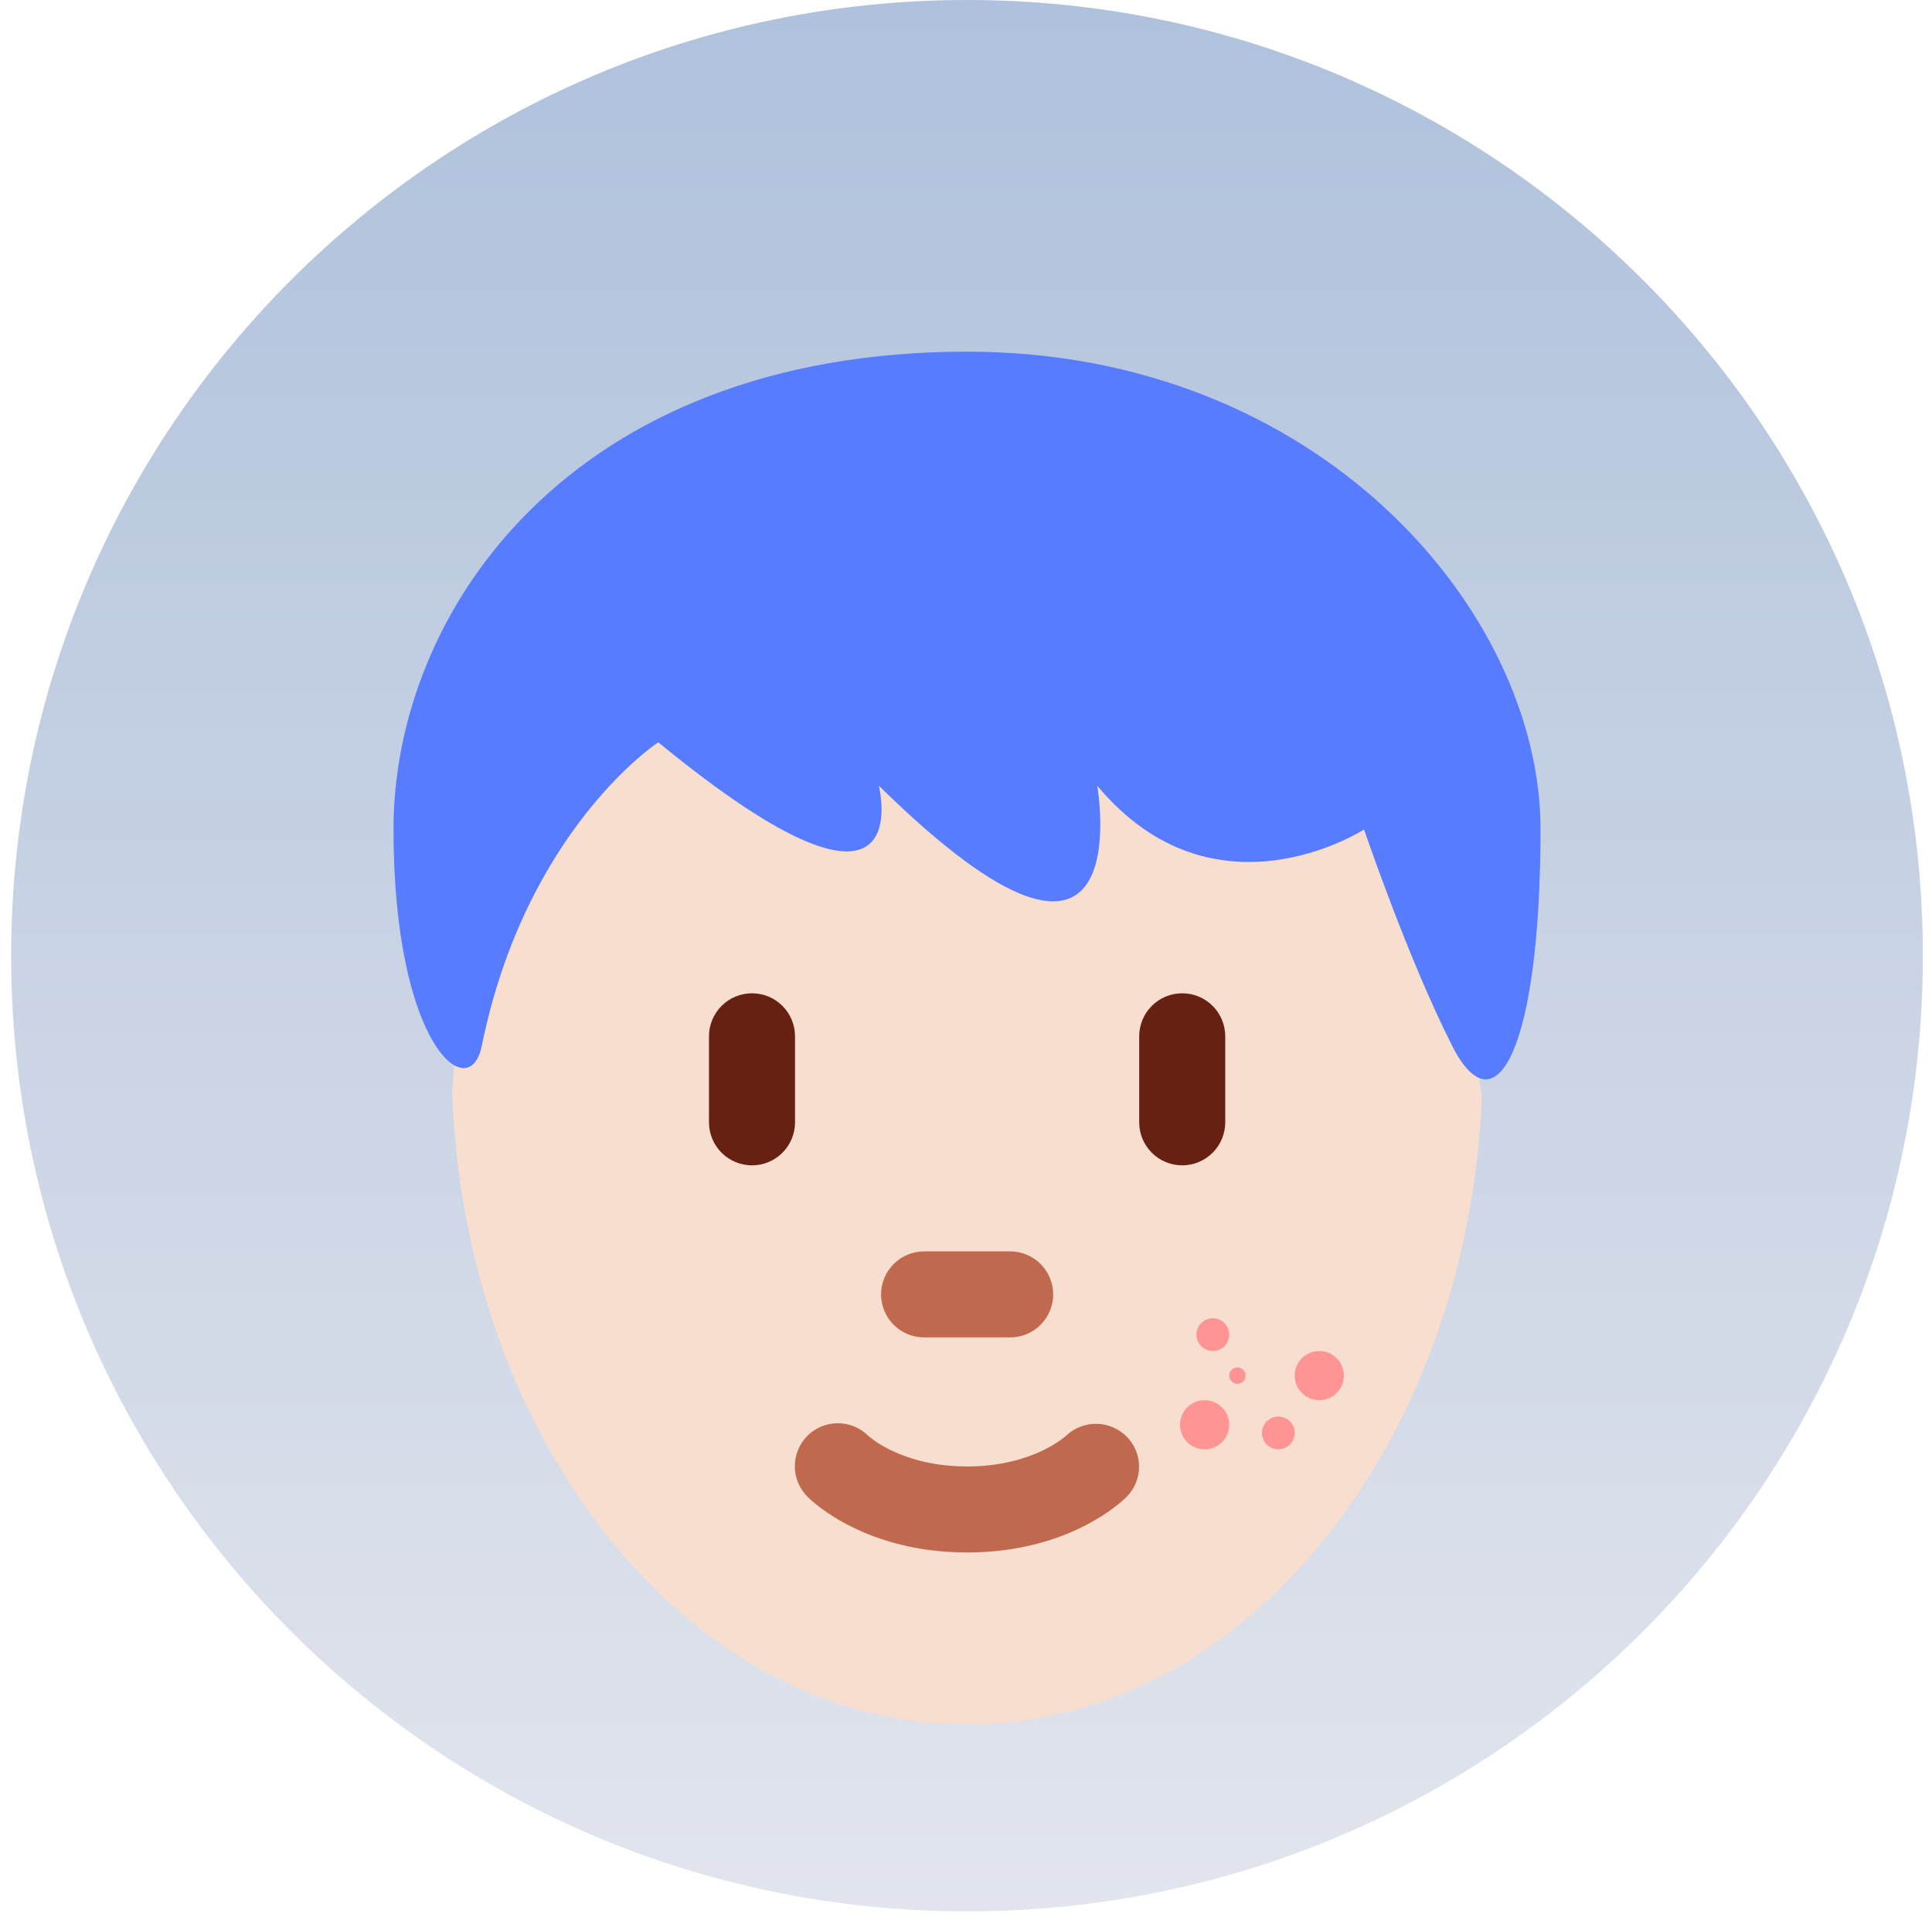
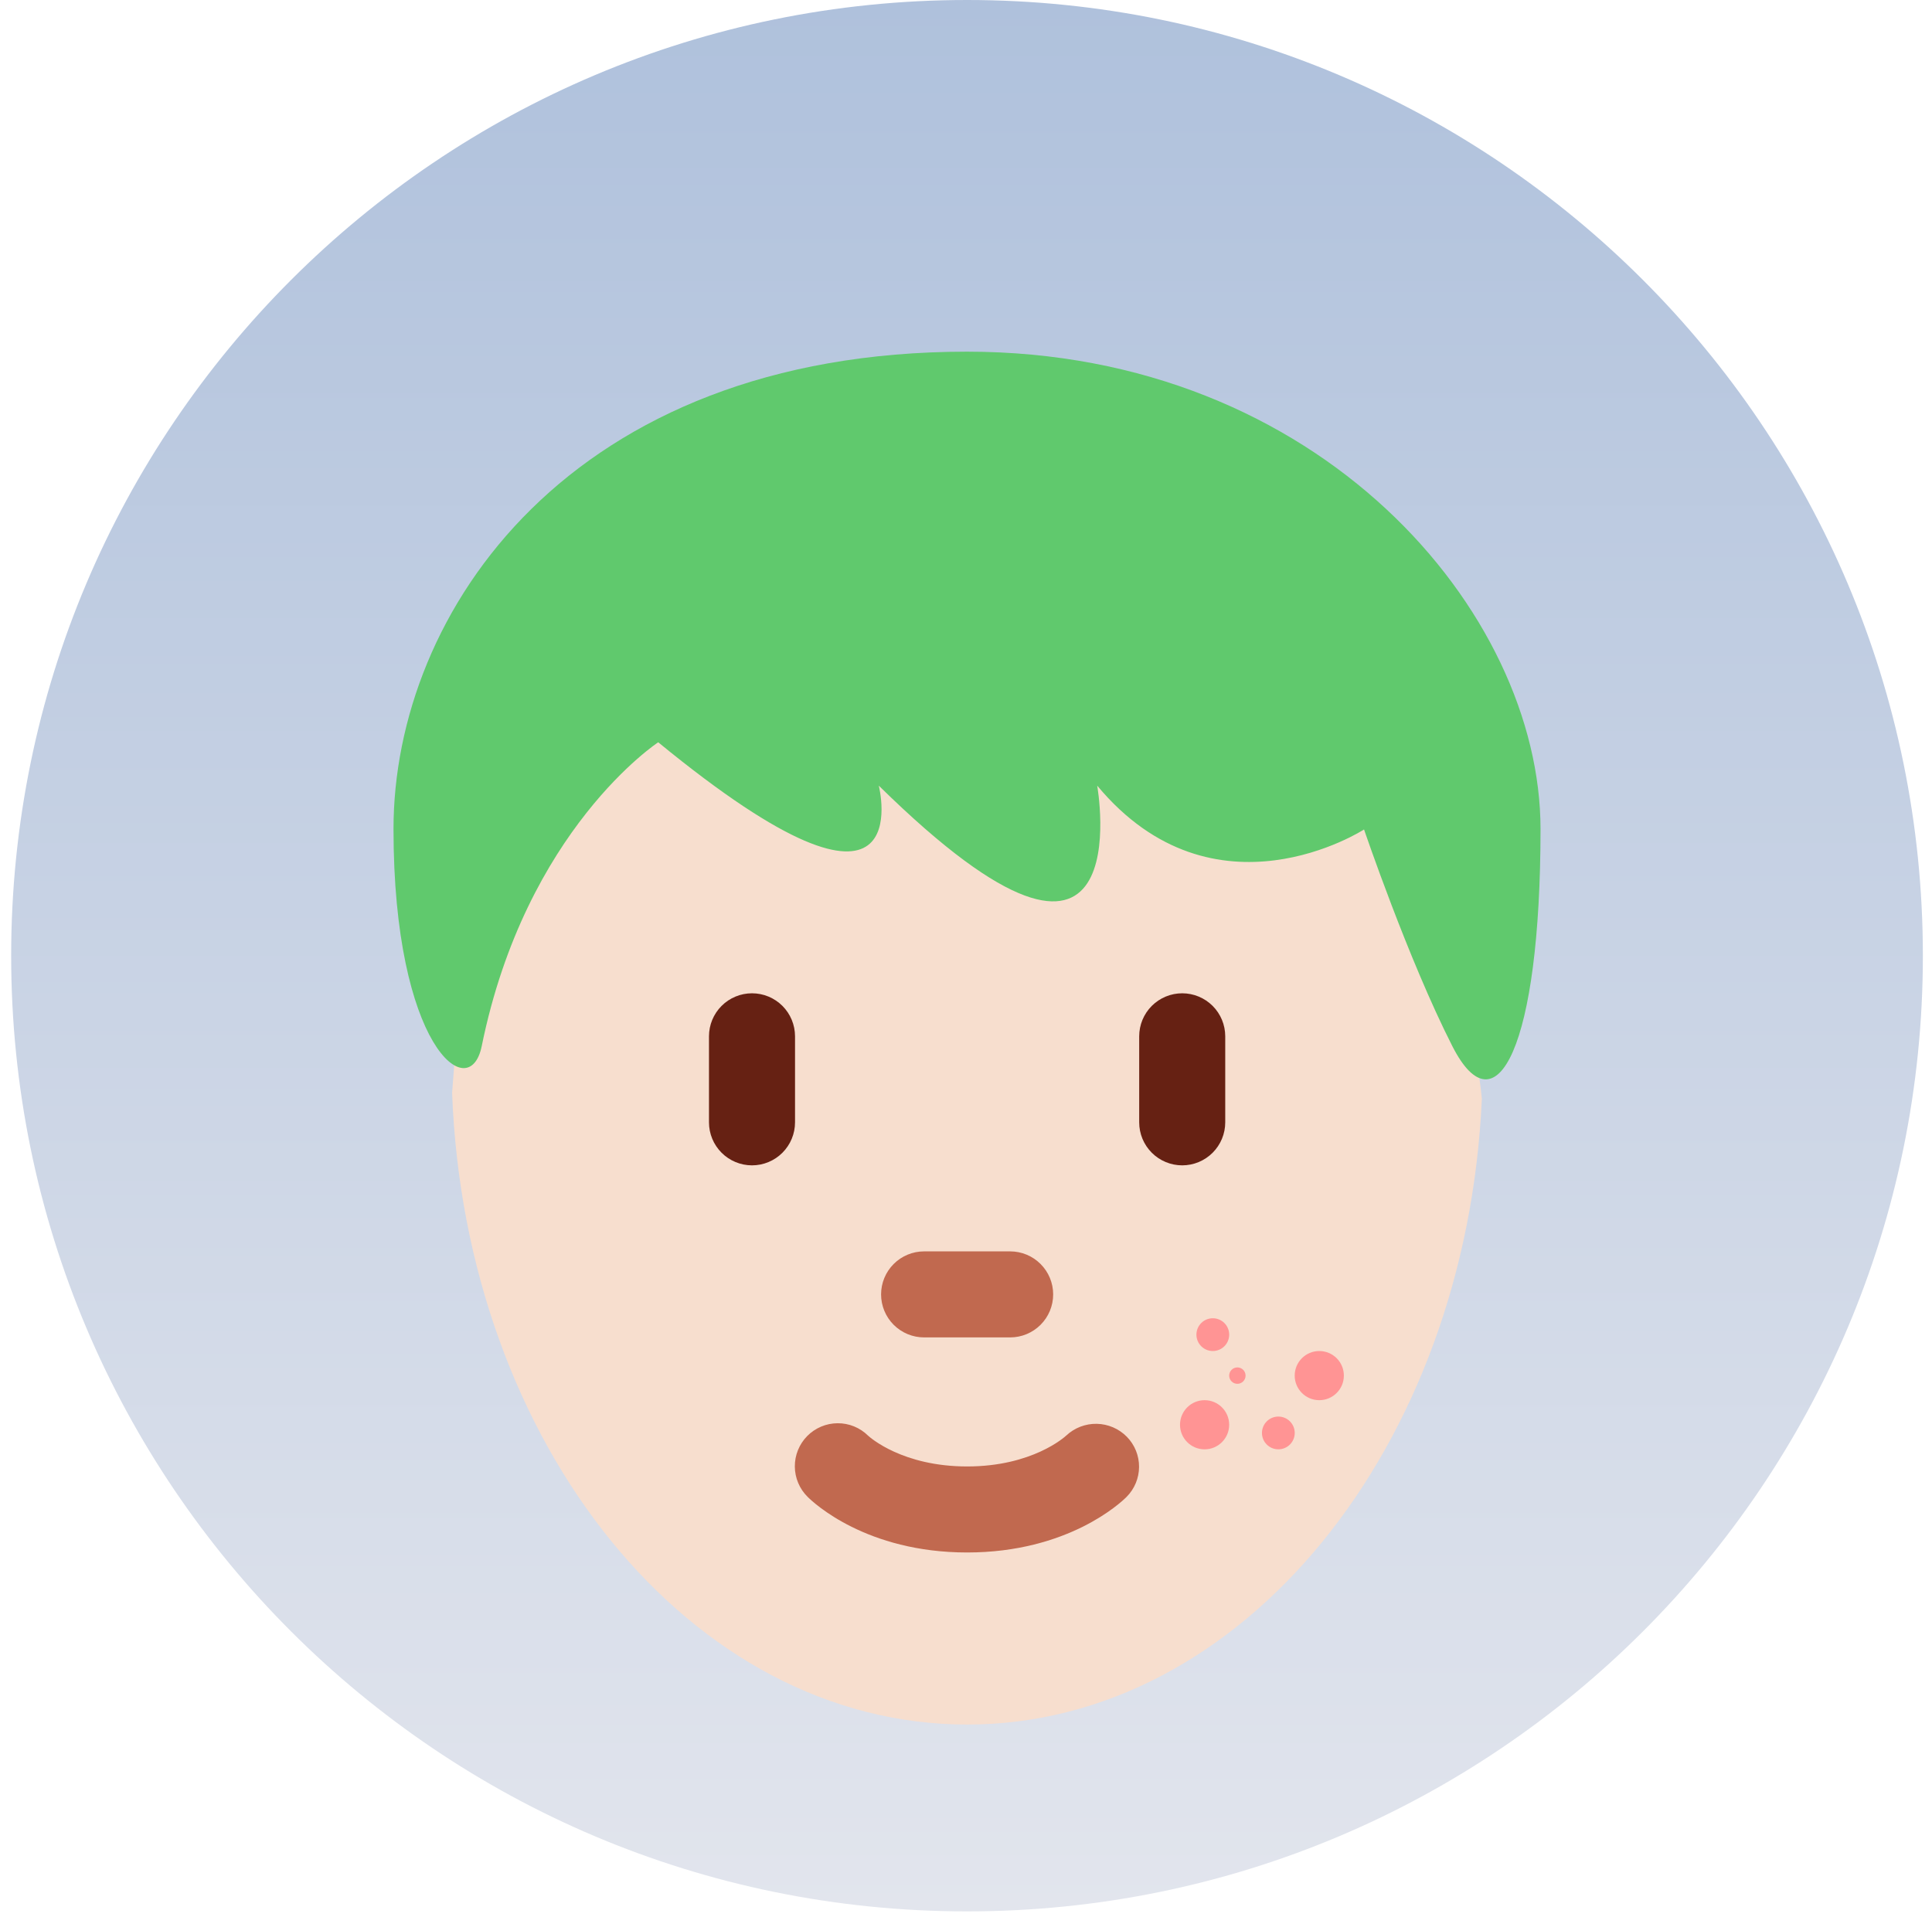
<svg xmlns="http://www.w3.org/2000/svg" width="127" height="126" viewBox="0 0 127 126" fill="none">
  <circle cx="63.567" cy="62.833" r="62.833" fill="url(#paint0_linear_4741_2341)" />
  <path d="M78.727 46.326C67.415 46.326 42.948 43.385 42.948 43.385C42.948 43.385 38.056 48.766 35.228 51.594C29.959 56.863 30.417 63.531 29.719 71.848C30.587 94.964 45.386 113.382 63.572 113.382C81.654 113.382 96.394 95.17 97.409 72.233C96.413 61.967 89.502 46.326 78.727 46.326Z" fill="#F7DECE" />
  <path d="M63.574 102.069C56.936 102.069 53.464 98.789 53.09 98.413C52.556 97.886 52.253 97.169 52.248 96.419C52.243 95.669 52.536 94.948 53.062 94.414C53.589 93.88 54.306 93.577 55.056 93.572C55.806 93.566 56.527 93.859 57.061 94.386C57.205 94.519 59.34 96.413 63.574 96.413C67.869 96.413 70.002 94.462 70.092 94.38C70.635 93.871 71.356 93.595 72.1 93.61C72.844 93.626 73.552 93.931 74.074 94.462C74.591 94.99 74.88 95.701 74.876 96.441C74.873 97.18 74.579 97.889 74.057 98.413C73.684 98.789 70.211 102.069 63.574 102.069ZM66.402 87.929H60.746C59.996 87.929 59.276 87.631 58.746 87.101C58.216 86.571 57.918 85.851 57.918 85.101C57.918 84.351 58.216 83.632 58.746 83.102C59.276 82.571 59.996 82.273 60.746 82.273H66.402C67.152 82.273 67.871 82.571 68.401 83.102C68.932 83.632 69.23 84.351 69.23 85.101C69.23 85.851 68.932 86.571 68.401 87.101C67.871 87.631 67.152 87.929 66.402 87.929Z" fill="#C1694F" />
  <path d="M49.433 76.617C48.683 76.617 47.964 76.319 47.434 75.788C46.903 75.258 46.605 74.539 46.605 73.789V68.133C46.605 67.383 46.903 66.663 47.434 66.133C47.964 65.603 48.683 65.305 49.433 65.305C50.183 65.305 50.903 65.603 51.433 66.133C51.963 66.663 52.261 67.383 52.261 68.133V73.789C52.261 74.539 51.963 75.258 51.433 75.788C50.903 76.319 50.183 76.617 49.433 76.617ZM77.713 76.617C76.963 76.617 76.244 76.319 75.713 75.788C75.183 75.258 74.885 74.539 74.885 73.789V68.133C74.885 67.383 75.183 66.663 75.713 66.133C76.244 65.603 76.963 65.305 77.713 65.305C78.463 65.305 79.182 65.603 79.713 66.133C80.243 66.663 80.541 67.383 80.541 68.133V73.789C80.541 74.539 80.243 75.258 79.713 75.788C79.182 76.319 78.463 76.617 77.713 76.617Z" fill="#662113" />
-   <path d="M63.567 23.121C86.77 23.121 101.266 40.242 101.266 54.509C101.266 68.773 98.365 74.485 95.466 68.773C92.564 63.069 89.666 54.534 89.666 54.534C89.666 54.534 79.83 60.905 72.124 51.652C72.124 51.652 75.17 68.773 57.767 51.652C57.767 51.652 60.668 63.069 43.268 48.802C43.268 48.802 34.566 54.509 31.667 68.773C30.864 72.735 25.867 68.773 25.867 54.509C25.864 40.242 37.465 23.121 63.567 23.121Z" fill="#577CFF" />
+   <path d="M63.567 23.121C86.77 23.121 101.266 40.242 101.266 54.509C101.266 68.773 98.365 74.485 95.466 68.773C92.564 63.069 89.666 54.534 89.666 54.534C89.666 54.534 79.83 60.905 72.124 51.652C72.124 51.652 75.17 68.773 57.767 51.652C57.767 51.652 60.668 63.069 43.268 48.802C43.268 48.802 34.566 54.509 31.667 68.773C30.864 72.735 25.867 68.773 25.867 54.509C25.864 40.242 37.465 23.121 63.567 23.121Z" fill="#60c96d" />
  <circle cx="79.724" cy="87.747" r="1.077" fill="#FF9494" />
  <circle cx="81.339" cy="90.441" r="0.539" fill="#FF9494" />
  <circle cx="79.184" cy="93.672" r="1.616" fill="#FF9494" />
  <circle cx="84.032" cy="94.21" r="1.077" fill="#FF9494" />
  <circle cx="86.723" cy="90.44" r="1.616" fill="#FF9494" />
-   <defs>
-     <linearGradient id="paint0_linear_4741_2341" x1="63.567" y1="0" x2="63.567" y2="125.665" gradientUnits="userSpaceOnUse">
-       <stop stop-color="#AFC1DC" />
-       <stop offset="1" stop-color="#E2E5ED" />
+   <defs fill="#000000">
+     <linearGradient id="paint0_linear_4741_2341" x1="63.567" y1="0" x2="63.567" y2="125.665" gradientUnits="userSpaceOnUse" fill="#000000">
+       <stop stop-color="#AFC1DC" fill="#000000" />
+       <stop offset="1" stop-color="#E2E5ED" fill="#000000" />
    </linearGradient>
  </defs>
</svg>
